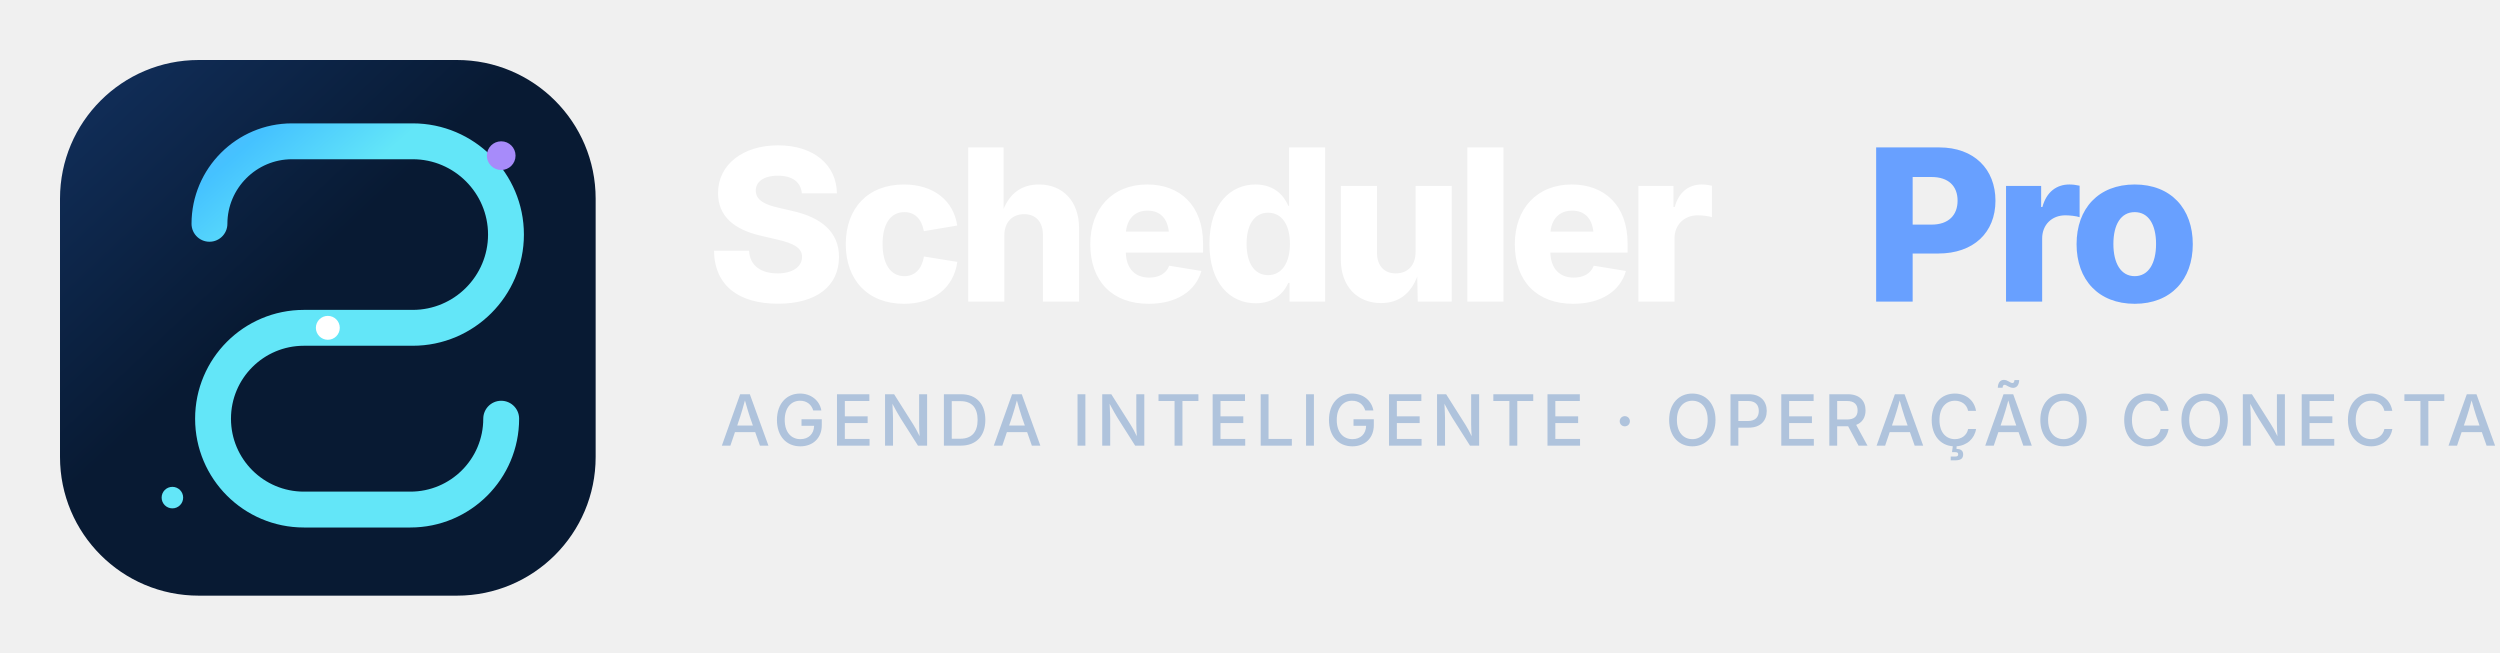
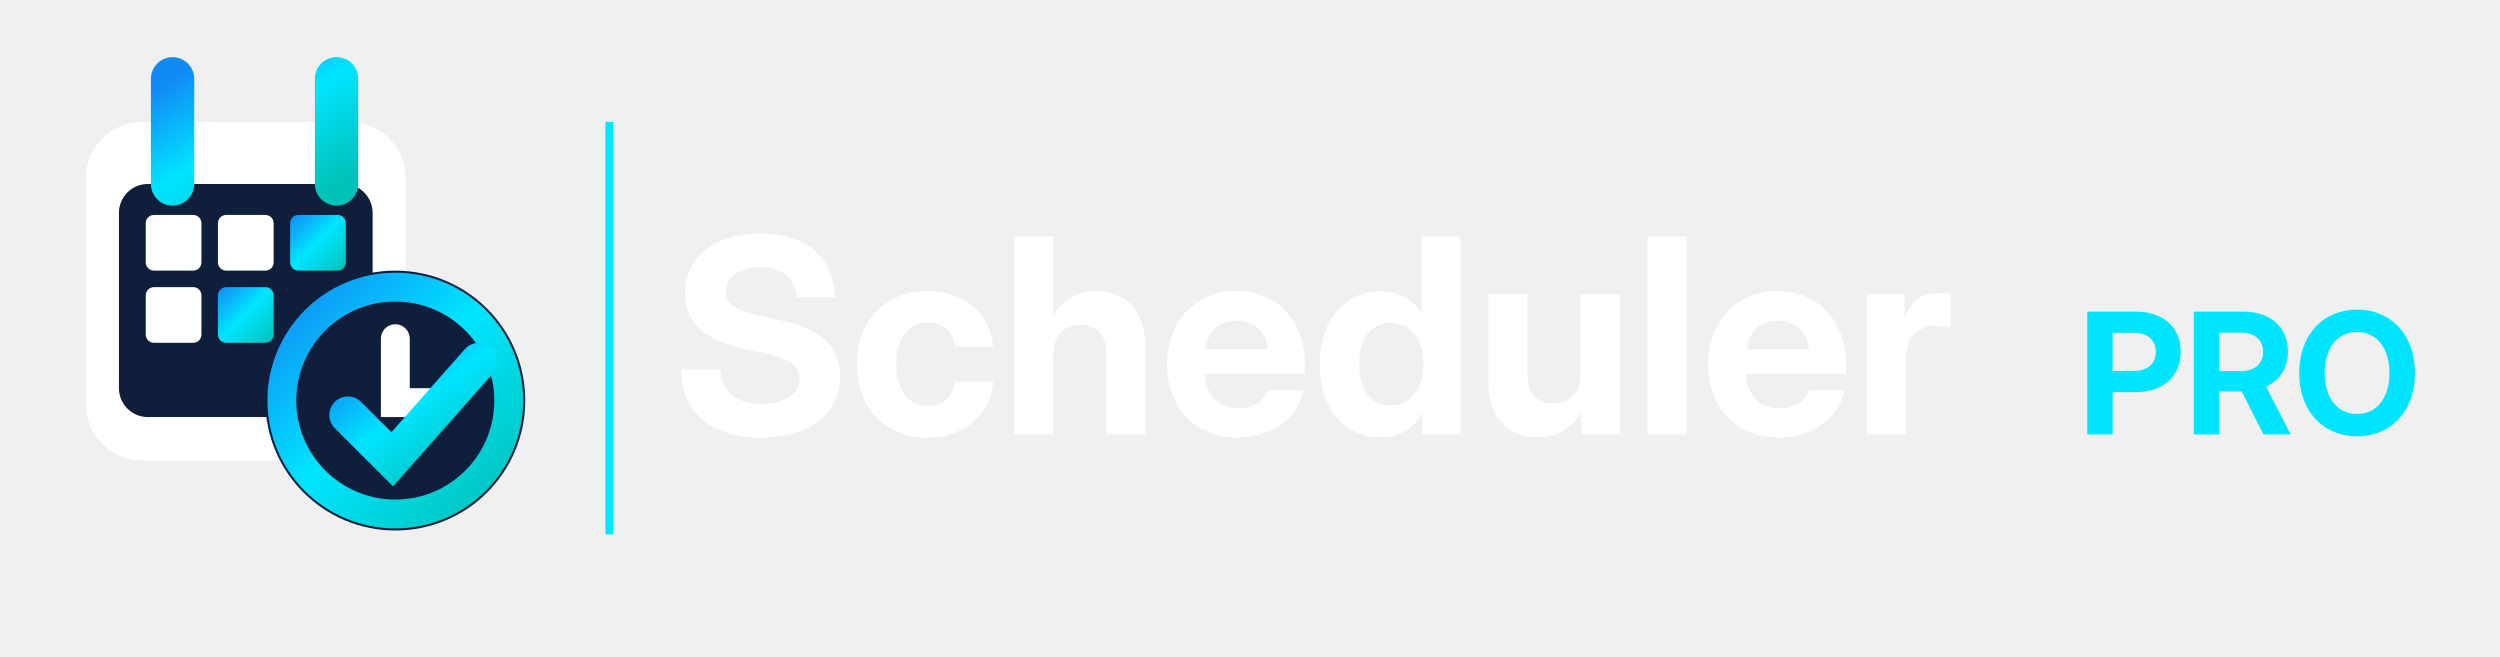
- <svg xmlns="http://www.w3.org/2000/svg" viewBox="0 0 920 240" role="img" aria-label="Scheduler Pro">
+ <svg xmlns="http://www.w3.org/2000/svg" viewBox="0 0 1600 420" role="img" aria-label="Scheduler PRO">
  <defs>
-     <linearGradient id="bg" x1="32" y1="24" x2="220" y2="224" gradientUnits="userSpaceOnUse">
-       <stop stop-color="#12315F" />
-       <stop offset="1" stop-color="#081A33" />
-     </linearGradient>
-     <linearGradient id="flow" x1="72" y1="56" x2="198" y2="202" gradientUnits="userSpaceOnUse">
-       <stop stop-color="#68A0FF" />
-       <stop offset=".58" stop-color="#45C2FF" />
-       <stop offset="1" stop-color="#63E6F8" />
+     <linearGradient id="a" x1="0" y1="0" x2="1" y2="1">
+       <stop offset="0" stop-color="#118AF5" />
+       <stop offset=".48" stop-color="#00E5FF" />
+       <stop offset="1" stop-color="#00C2B8" />
    </linearGradient>
  </defs>
-   <g transform="translate(8 8) scale(.44)">
-     <rect x="32" y="32" width="448" height="448" rx="116" fill="url(#bg)" />
-     <path d="M157 169c0-38 31-69 69-69h101c43 0 78 35 78 78s-35 78-78 78h-91c-42 0-76 34-76 76s34 76 76 76h89c42 0 76-34 76-76" fill="none" stroke="url(#flow)" stroke-width="30" stroke-linecap="round" stroke-linejoin="round" />
-     <circle cx="401" cy="112" r="12" fill="#A78BFA" />
-     <circle cx="126" cy="398" r="9" fill="#63E6F8" />
-     <circle cx="256" cy="256" r="10" fill="#FFFFFF" />
+   <g transform="translate(22 28) scale(.66)">
+     <rect x="50" y="76" width="310" height="328" rx="54" fill="#fff" />
+     <rect x="82" y="136" width="246" height="226" rx="28" fill="#0F1E3A" />
+     <path d="M134 34v102M293 34v102" stroke="url(#a)" stroke-width="42" stroke-linecap="round" />
+     <rect x="108" y="166" width="54" height="54" rx="8" fill="#fff" />
+     <rect x="178" y="166" width="54" height="54" rx="8" fill="#fff" />
+     <rect x="248" y="166" width="54" height="54" rx="8" fill="url(#a)" />
+     <rect x="108" y="236" width="54" height="54" rx="8" fill="#fff" />
+     <rect x="178" y="236" width="54" height="54" rx="8" fill="url(#a)" />
+     <circle cx="350" cy="346" r="126" fill="#0F1E3A" />
+     <circle cx="350" cy="346" r="110" fill="none" stroke="url(#a)" stroke-width="28" />
+     <path d="M350 286v62h48" fill="none" stroke="#fff" stroke-width="28" stroke-linecap="round" />
+     <path d="M304 360l43 43 84-95" fill="none" stroke="url(#a)" stroke-width="36" stroke-linecap="round" />
  </g>
-   <text x="260" y="111" fill="#FFFFFF" font-family="Inter,Segoe UI,Arial,sans-serif" font-size="78" font-weight="760" letter-spacing="-3">Scheduler</text>
-   <text x="686" y="111" fill="#68A0FF" font-family="Inter,Segoe UI,Arial,sans-serif" font-size="78" font-weight="820" letter-spacing="-3">Pro</text>
-   <text x="265" y="164" fill="#AFC3DC" font-family="Inter,Segoe UI,Arial,sans-serif" font-size="26" font-weight="550" letter-spacing="2">AGENDA INTELIGENTE · OPERAÇÃO CONECTADA</text>
+   <line x1="390" y1="78" x2="390" y2="342" stroke="#00E5FF" stroke-width="5" />
+   <text x="430" y="278" fill="#fff" font-family="Inter Display,Inter,Segoe UI,Arial,sans-serif" font-weight="700" font-size="174">Scheduler</text>
+   <text x="1330" y="278" fill="#00E5FF" font-family="Inter Display,Inter,Segoe UI,Arial,sans-serif" font-weight="700" font-size="108">PRO</text>
</svg>
